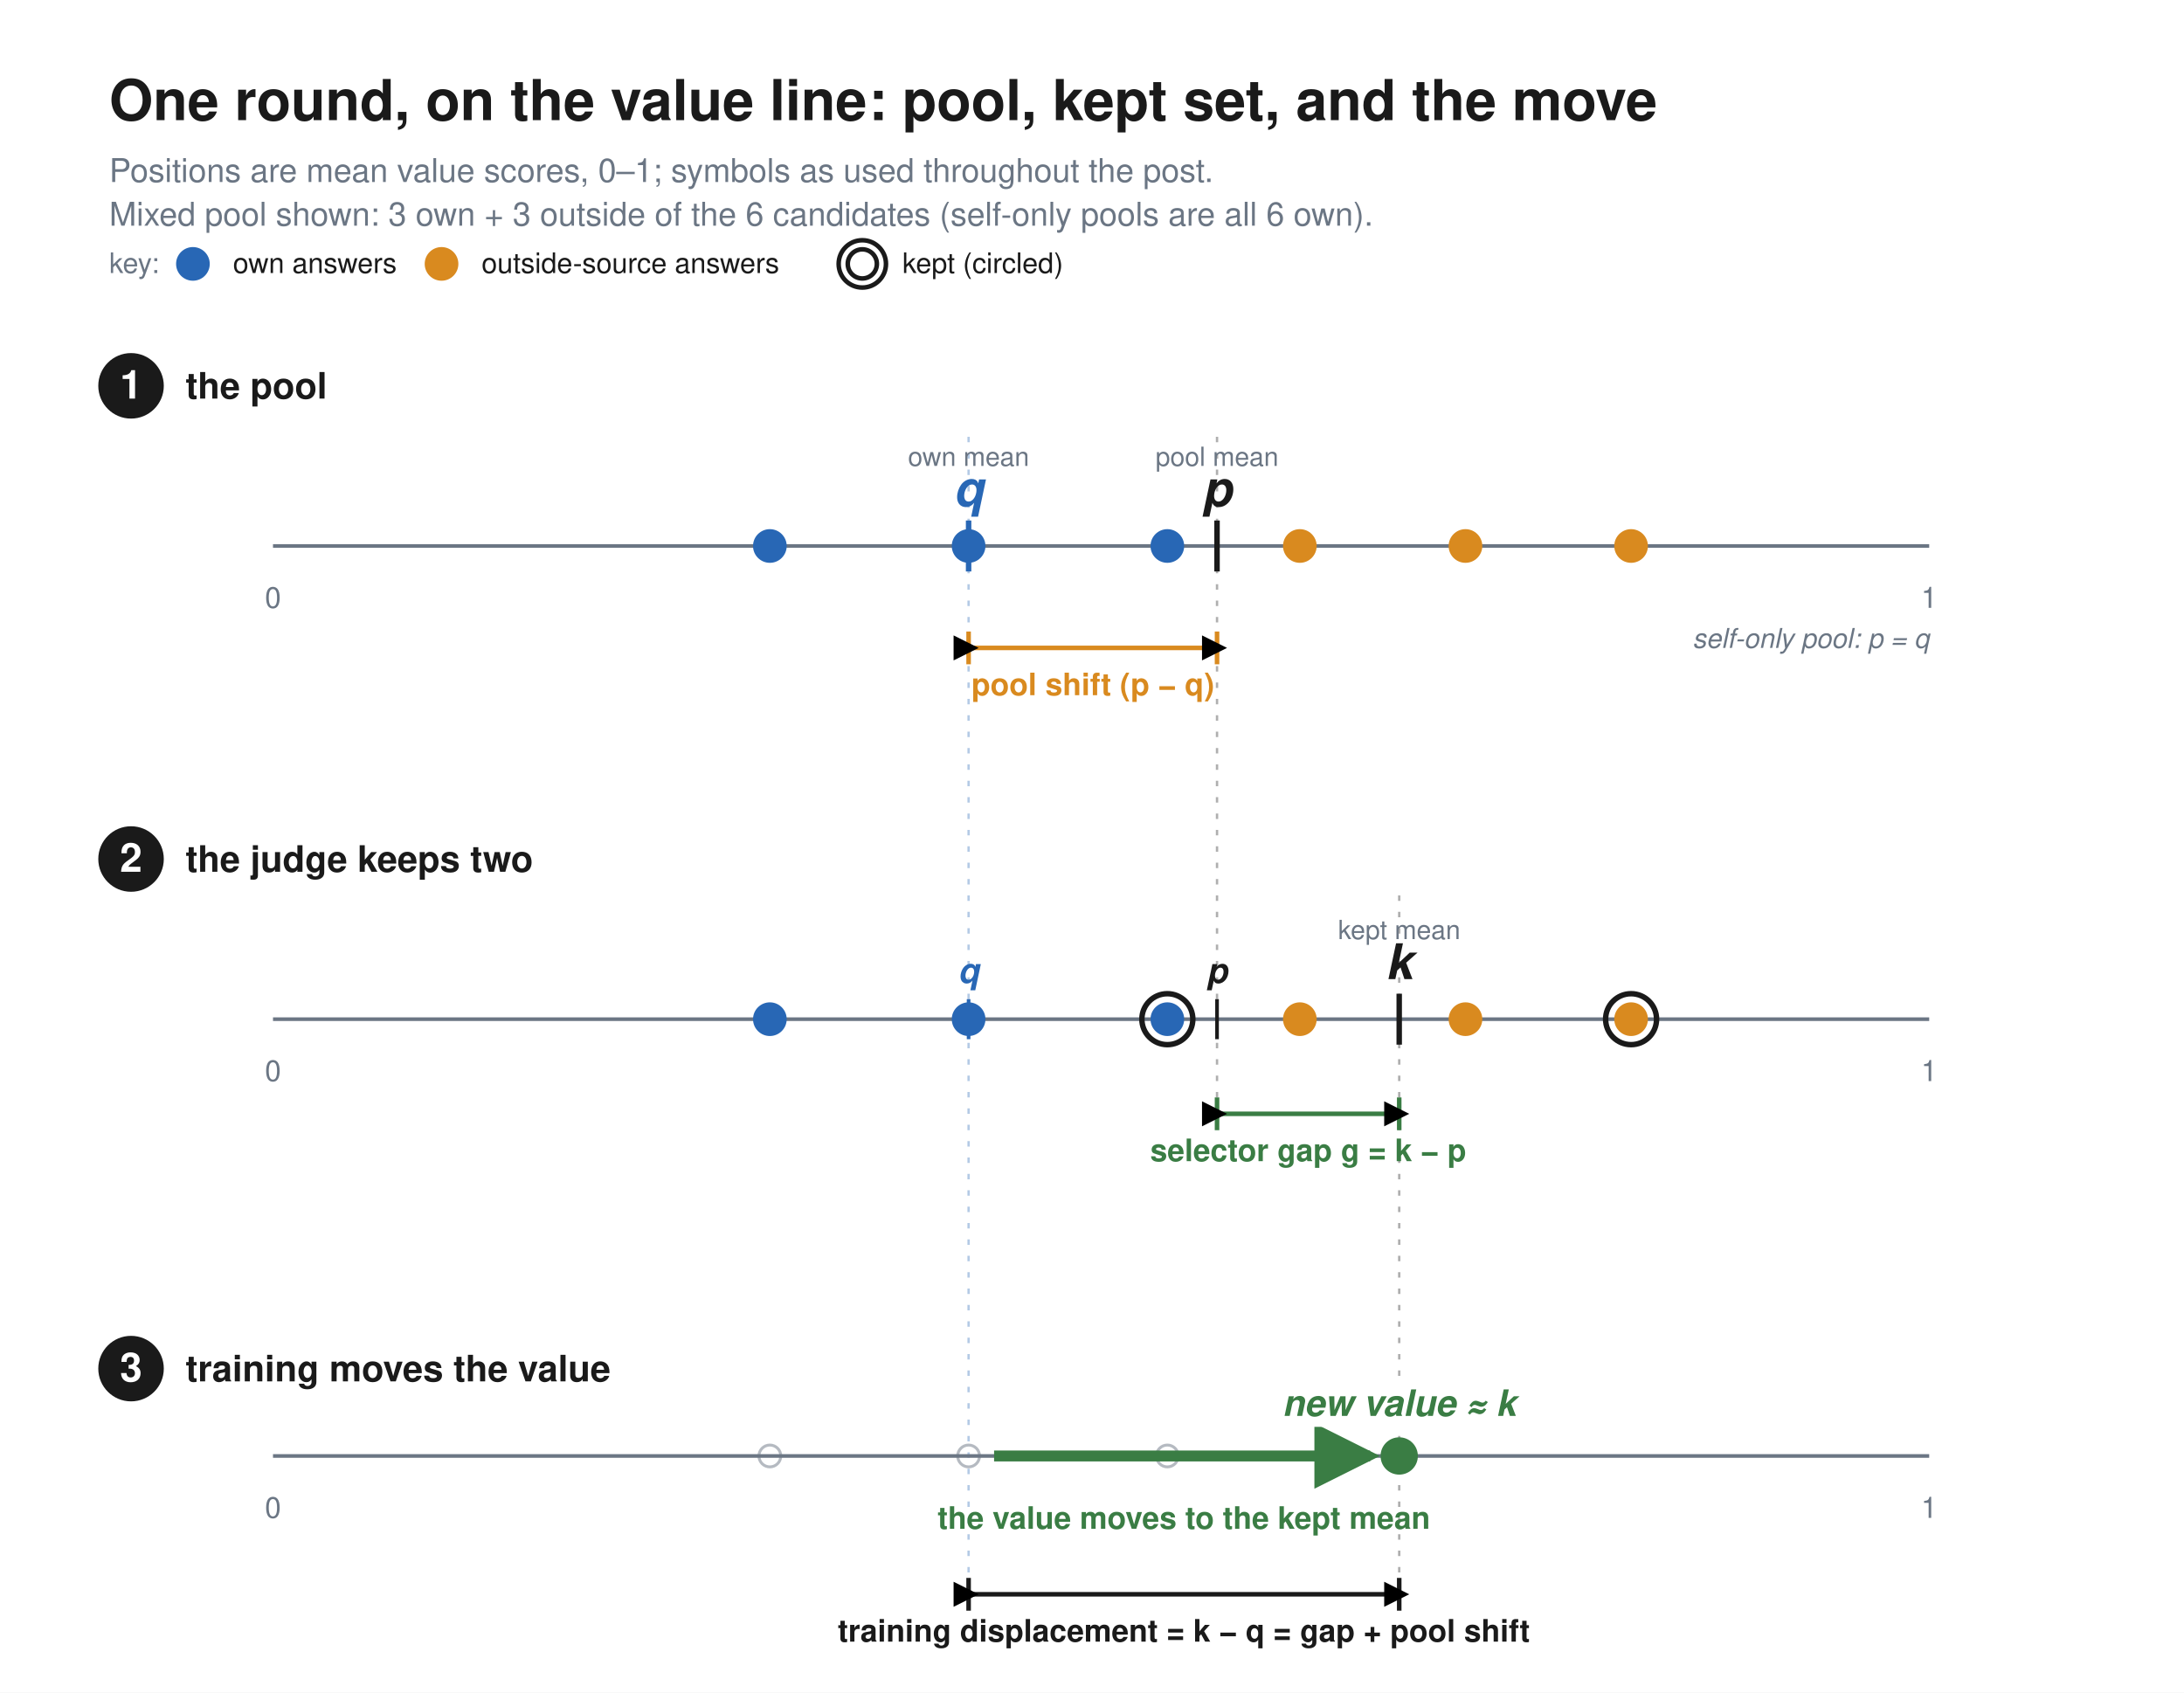
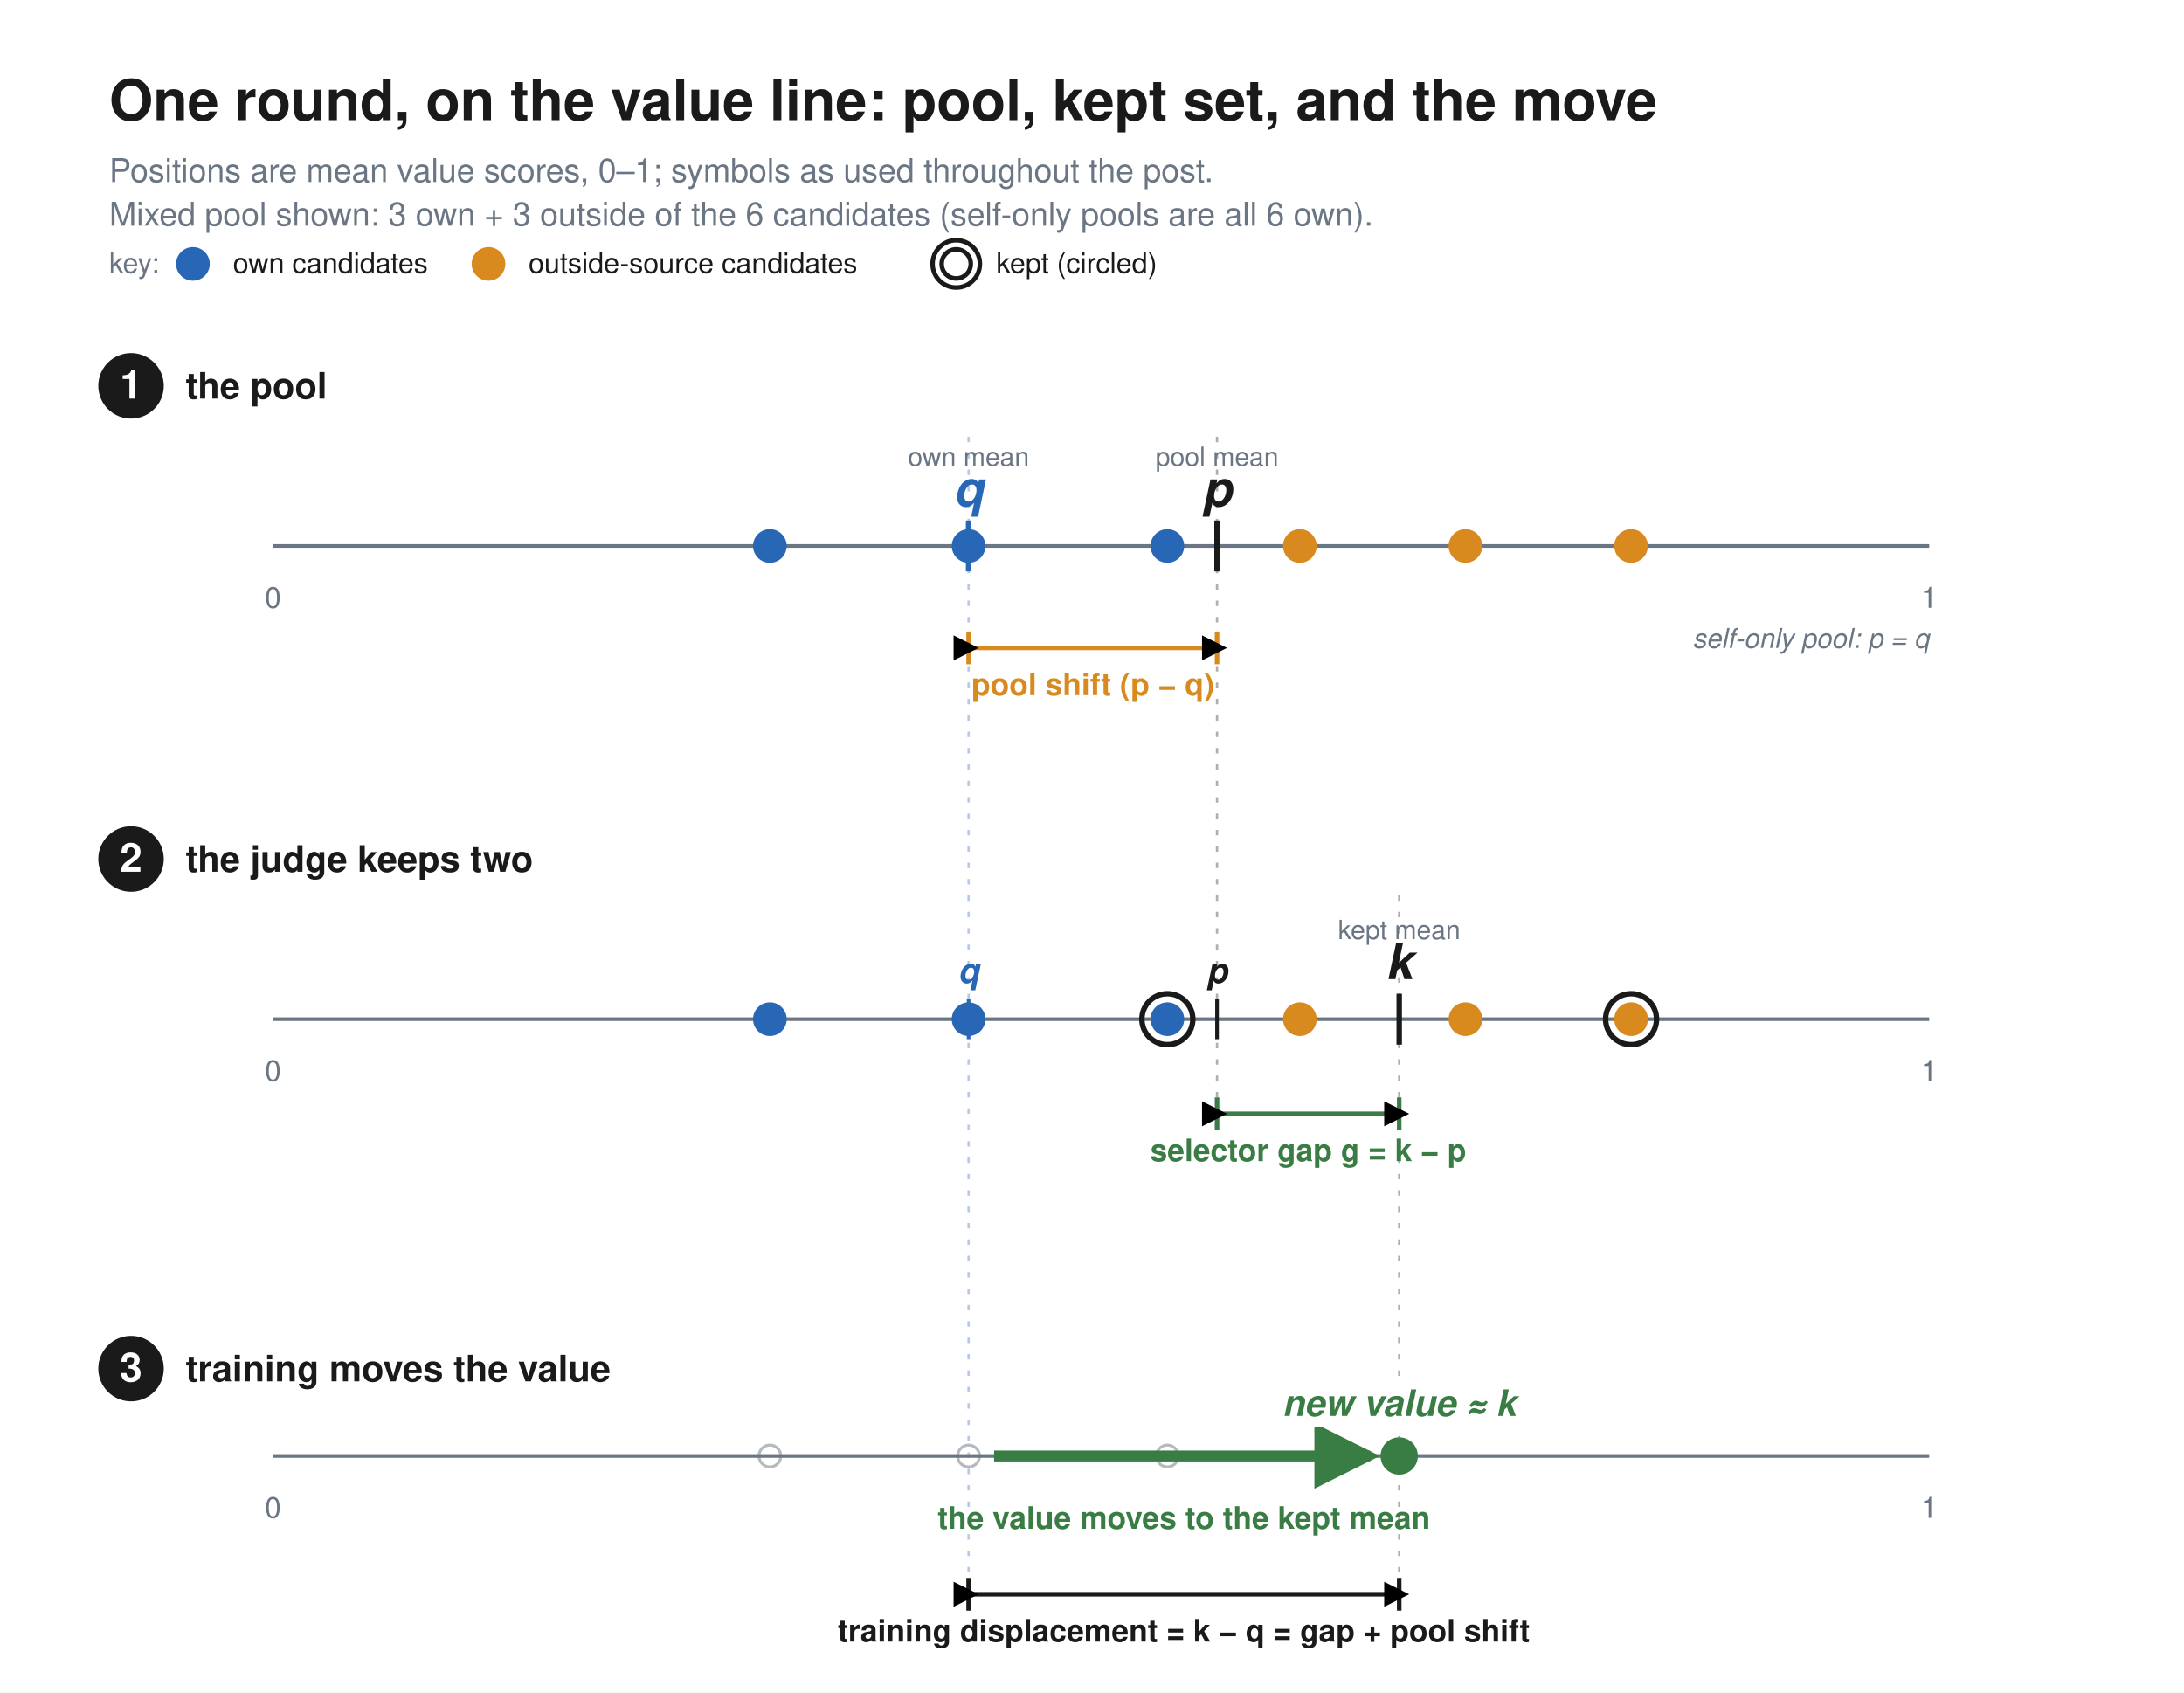
<svg xmlns="http://www.w3.org/2000/svg" viewBox="0 0 1200 930" font-family="Helvetica, Arial, sans-serif">
  <rect width="1200" height="930" fill="white" />
  <defs>
    <marker id="tip" viewBox="0 0 10 10" refX="6" refY="5" markerWidth="5.5" markerHeight="5.5" orient="auto">
      <path d="M 0 0 L 10 5 L 0 10 z" />
    </marker>
    <marker id="arrG" viewBox="0 0 10 10" refX="8.5" refY="5" markerWidth="6" markerHeight="6" orient="auto">
      <path d="M 0 0 L 10 5 L 0 10 z" fill="#3a7d44" />
    </marker>
  </defs>
  <line x1="532.2" y1="240" x2="532.2" y2="876" stroke="#2867b5" stroke-width="1.3" stroke-dasharray="3 6" opacity="0.35" />
  <line x1="668.7" y1="240" x2="668.7" y2="620" stroke="#1a1a1a" stroke-width="1.3" stroke-dasharray="3 6" opacity="0.35" />
  <line x1="768.8" y1="492" x2="768.8" y2="876" stroke="#1a1a1a" stroke-width="1.3" stroke-dasharray="3 6" opacity="0.35" />
  <text x="60" y="66" font-size="31" font-weight="bold" fill="#1a1a1a" font-family="Helvetica, Arial, sans-serif">One round, on the value line: pool, kept set, and the move</text>
  <text x="60" y="100" font-size="18" fill="#6b7684" font-family="Helvetica, Arial, sans-serif">Positions are mean value scores, 0–1; symbols as used throughout the post.</text>
  <text x="60" y="124" font-size="18" fill="#6b7684" font-family="Helvetica, Arial, sans-serif">Mixed pool shown: 3 own + 3 outside of the 6 candidates (self-only pools are all 6 own).</text>
  <text x="60" y="150" font-size="15.5" fill="#6b7684" font-family="Helvetica, Arial, sans-serif">key:</text>
  <circle cx="106" cy="145" r="8" fill="#2867b5" stroke="#2867b5" stroke-width="2.5" />
-   <text x="128" y="150" font-size="15.5" fill="#1a1a1a" font-family="Helvetica, Arial, sans-serif">own answers</text>
-   <circle cx="242.6" cy="145" r="8" fill="#d98a1f" stroke="#d98a1f" stroke-width="2.5" />
-   <text x="264.6" y="150" font-size="15.5" fill="#1a1a1a" font-family="Helvetica, Arial, sans-serif">outside-source answers</text>
-   <circle cx="473.8" cy="145" r="8" fill="white" stroke="#1a1a1a" stroke-width="2.5" />
-   <circle cx="473.8" cy="145" r="13" fill="none" stroke="#1a1a1a" stroke-width="2.5" />
-   <text x="495.8" y="150" font-size="15.5" fill="#1a1a1a" font-family="Helvetica, Arial, sans-serif">kept (circled)</text>
+   <text x="128" y="150" font-size="15.5" fill="#1a1a1a" font-family="Helvetica, Arial, sans-serif">own candidates</text>
+   <circle cx="268.4" cy="145" r="8" fill="#d98a1f" stroke="#d98a1f" stroke-width="2.5" />
+   <text x="290.4" y="150" font-size="15.5" fill="#1a1a1a" font-family="Helvetica, Arial, sans-serif">outside-source candidates</text>
+   <circle cx="525.4" cy="145" r="8" fill="white" stroke="#1a1a1a" stroke-width="2.5" />
+   <circle cx="525.4" cy="145" r="13" fill="none" stroke="#1a1a1a" stroke-width="2.5" />
+   <text x="547.4" y="150" font-size="15.5" fill="#1a1a1a" font-family="Helvetica, Arial, sans-serif">kept (circled)</text>
  <circle cx="72" cy="212" r="18" fill="#1a1a1a" />
  <text x="72" y="219" font-size="22" font-weight="bold" fill="white" text-anchor="middle" font-family="Helvetica, Arial, sans-serif">1</text>
  <text x="102" y="219" font-size="20" font-weight="bold" fill="#1a1a1a" font-family="Helvetica, Arial, sans-serif">the pool</text>
  <line x1="150" y1="300" x2="1060" y2="300" stroke="#6b7684" stroke-width="2" />
  <text x="150" y="334" font-size="16" fill="#6b7684" text-anchor="middle" font-family="Helvetica, Arial, sans-serif">0</text>
  <text x="1060" y="334" font-size="16" fill="#6b7684" text-anchor="middle" font-family="Helvetica, Arial, sans-serif">1</text>
  <circle cx="423.0" cy="300" r="8" fill="#2867b5" stroke="#2867b5" stroke-width="2.5" />
  <circle cx="532.2" cy="300" r="8" fill="#2867b5" stroke="#2867b5" stroke-width="2.5" />
  <circle cx="641.4" cy="300" r="8" fill="#2867b5" stroke="#2867b5" stroke-width="2.5" />
  <circle cx="714.2" cy="300" r="8" fill="#d98a1f" stroke="#d98a1f" stroke-width="2.5" />
  <circle cx="805.2" cy="300" r="8" fill="#d98a1f" stroke="#d98a1f" stroke-width="2.5" />
  <circle cx="896.2" cy="300" r="8" fill="#d98a1f" stroke="#d98a1f" stroke-width="2.5" />
  <line x1="532.2" y1="286" x2="532.2" y2="314" stroke="#2867b5" stroke-width="3" />
  <text x="532.2" y="278" font-size="27" font-weight="bold" fill="#2867b5" text-anchor="middle" font-style="italic" font-family="Helvetica, Arial, sans-serif">q</text>
  <text x="532.2" y="256" font-size="14.5" fill="#6b7684" text-anchor="middle" font-family="Helvetica, Arial, sans-serif">own mean</text>
  <line x1="668.7" y1="286" x2="668.7" y2="314" stroke="#1a1a1a" stroke-width="3" />
  <text x="668.7" y="278" font-size="27" font-weight="bold" fill="#1a1a1a" text-anchor="middle" font-style="italic" font-family="Helvetica, Arial, sans-serif">p</text>
  <text x="668.7" y="256" font-size="14.5" fill="#6b7684" text-anchor="middle" font-family="Helvetica, Arial, sans-serif">pool mean</text>
  <line x1="532.2" y1="347" x2="532.2" y2="365" stroke="#d98a1f" stroke-width="2.5" />
  <line x1="668.7" y1="347" x2="668.7" y2="365" stroke="#d98a1f" stroke-width="2.5" />
  <line x1="532.2" y1="356" x2="668.7" y2="356" stroke="#d98a1f" stroke-width="2.5" marker-end="url(#tip)" marker-start="url(#tip)" />
  <text x="600.5" y="382" font-size="17" font-weight="bold" fill="#d98a1f" text-anchor="middle" font-family="Helvetica, Arial, sans-serif">pool shift  (p − q)</text>
  <text x="1060" y="356" font-size="15" fill="#6b7684" text-anchor="end" font-style="italic" font-family="Helvetica, Arial, sans-serif">self-only pool: p = q</text>
  <circle cx="72" cy="472" r="18" fill="#1a1a1a" />
  <text x="72" y="479" font-size="22" font-weight="bold" fill="white" text-anchor="middle" font-family="Helvetica, Arial, sans-serif">2</text>
  <text x="102" y="479" font-size="20" font-weight="bold" fill="#1a1a1a" font-family="Helvetica, Arial, sans-serif">the judge keeps two</text>
  <line x1="150" y1="560" x2="1060" y2="560" stroke="#6b7684" stroke-width="2" />
  <text x="150" y="594" font-size="16" fill="#6b7684" text-anchor="middle" font-family="Helvetica, Arial, sans-serif">0</text>
  <text x="1060" y="594" font-size="16" fill="#6b7684" text-anchor="middle" font-family="Helvetica, Arial, sans-serif">1</text>
  <circle cx="423.0" cy="560" r="8" fill="#2867b5" stroke="#2867b5" stroke-width="2.5" />
  <circle cx="532.2" cy="560" r="8" fill="#2867b5" stroke="#2867b5" stroke-width="2.5" />
  <circle cx="641.4" cy="560" r="8" fill="#2867b5" stroke="#2867b5" stroke-width="2.5" />
  <circle cx="714.2" cy="560" r="8" fill="#d98a1f" stroke="#d98a1f" stroke-width="2.5" />
  <circle cx="805.2" cy="560" r="8" fill="#d98a1f" stroke="#d98a1f" stroke-width="2.5" />
  <circle cx="896.2" cy="560" r="8" fill="#d98a1f" stroke="#d98a1f" stroke-width="2.5" />
  <circle cx="641.4" cy="560" r="14" fill="none" stroke="#1a1a1a" stroke-width="3" />
  <circle cx="896.2" cy="560" r="14" fill="none" stroke="#1a1a1a" stroke-width="3" />
  <line x1="768.8" y1="546" x2="768.8" y2="574" stroke="#1a1a1a" stroke-width="3" />
  <text x="768.8" y="538" font-size="27" font-weight="bold" fill="#1a1a1a" text-anchor="middle" font-style="italic" font-family="Helvetica, Arial, sans-serif">k</text>
  <text x="768.8" y="516" font-size="14.5" fill="#6b7684" text-anchor="middle" font-family="Helvetica, Arial, sans-serif">kept mean</text>
  <line x1="532.2" y1="549" x2="532.2" y2="571" stroke="#2867b5" stroke-width="2" />
  <text x="532.2" y="540" font-size="19" font-weight="bold" font-style="italic" fill="#2867b5" text-anchor="middle" font-family="Helvetica, Arial, sans-serif">q</text>
  <line x1="668.7" y1="549" x2="668.7" y2="571" stroke="#1a1a1a" stroke-width="2" />
  <text x="668.7" y="540" font-size="19" font-weight="bold" font-style="italic" fill="#1a1a1a" text-anchor="middle" font-family="Helvetica, Arial, sans-serif">p</text>
  <line x1="668.7" y1="603" x2="668.7" y2="621" stroke="#3a7d44" stroke-width="2.5" />
  <line x1="768.8" y1="603" x2="768.8" y2="621" stroke="#3a7d44" stroke-width="2.5" />
  <line x1="668.7" y1="612" x2="768.8" y2="612" stroke="#3a7d44" stroke-width="2.5" marker-end="url(#tip)" marker-start="url(#tip)" />
  <text x="718.8" y="638" font-size="17" font-weight="bold" fill="#3a7d44" text-anchor="middle" font-family="Helvetica, Arial, sans-serif">selector gap   g = k − p</text>
  <circle cx="72" cy="752" r="18" fill="#1a1a1a" />
  <text x="72" y="759" font-size="22" font-weight="bold" fill="white" text-anchor="middle" font-family="Helvetica, Arial, sans-serif">3</text>
  <text x="102" y="759" font-size="20" font-weight="bold" fill="#1a1a1a" font-family="Helvetica, Arial, sans-serif">training moves the value</text>
  <line x1="150" y1="800" x2="1060" y2="800" stroke="#6b7684" stroke-width="2" />
  <text x="150" y="834" font-size="16" fill="#6b7684" text-anchor="middle" font-family="Helvetica, Arial, sans-serif">0</text>
  <text x="1060" y="834" font-size="16" fill="#6b7684" text-anchor="middle" font-family="Helvetica, Arial, sans-serif">1</text>
  <circle cx="423.0" cy="800" r="6" fill="none" stroke="#6b7684" stroke-width="1.6" opacity="0.5" />
  <circle cx="532.2" cy="800" r="6" fill="none" stroke="#6b7684" stroke-width="1.6" opacity="0.5" />
  <circle cx="641.4" cy="800" r="6" fill="none" stroke="#6b7684" stroke-width="1.6" opacity="0.5" />
  <line x1="546.2" y1="800" x2="752.8" y2="800" stroke="#3a7d44" stroke-width="6" marker-end="url(#arrG)" />
  <circle cx="768.8" cy="800" r="9" fill="#3a7d44" stroke="#3a7d44" stroke-width="2.5" />
  <rect x="700.8" y="760" width="136" height="24" fill="white" />
  <text x="768.8" y="778" font-size="20" font-weight="bold" font-style="italic" fill="#3a7d44" text-anchor="middle" font-family="Helvetica, Arial, sans-serif">new value ≈ k</text>
  <text x="650.5" y="840" font-size="17" font-weight="bold" fill="#3a7d44" text-anchor="middle" font-family="Helvetica, Arial, sans-serif">the value moves to the kept mean</text>
  <line x1="532.2" y1="867" x2="532.2" y2="885" stroke="#1a1a1a" stroke-width="2.5" />
  <line x1="768.8" y1="867" x2="768.8" y2="885" stroke="#1a1a1a" stroke-width="2.5" />
  <line x1="532.2" y1="876" x2="768.8" y2="876" stroke="#1a1a1a" stroke-width="2.5" marker-end="url(#tip)" marker-start="url(#tip)" />
  <text x="650.5" y="902" font-size="17" font-weight="bold" fill="#1a1a1a" text-anchor="middle" font-family="Helvetica, Arial, sans-serif">training displacement = k − q  =  gap + pool shift</text>
</svg>
